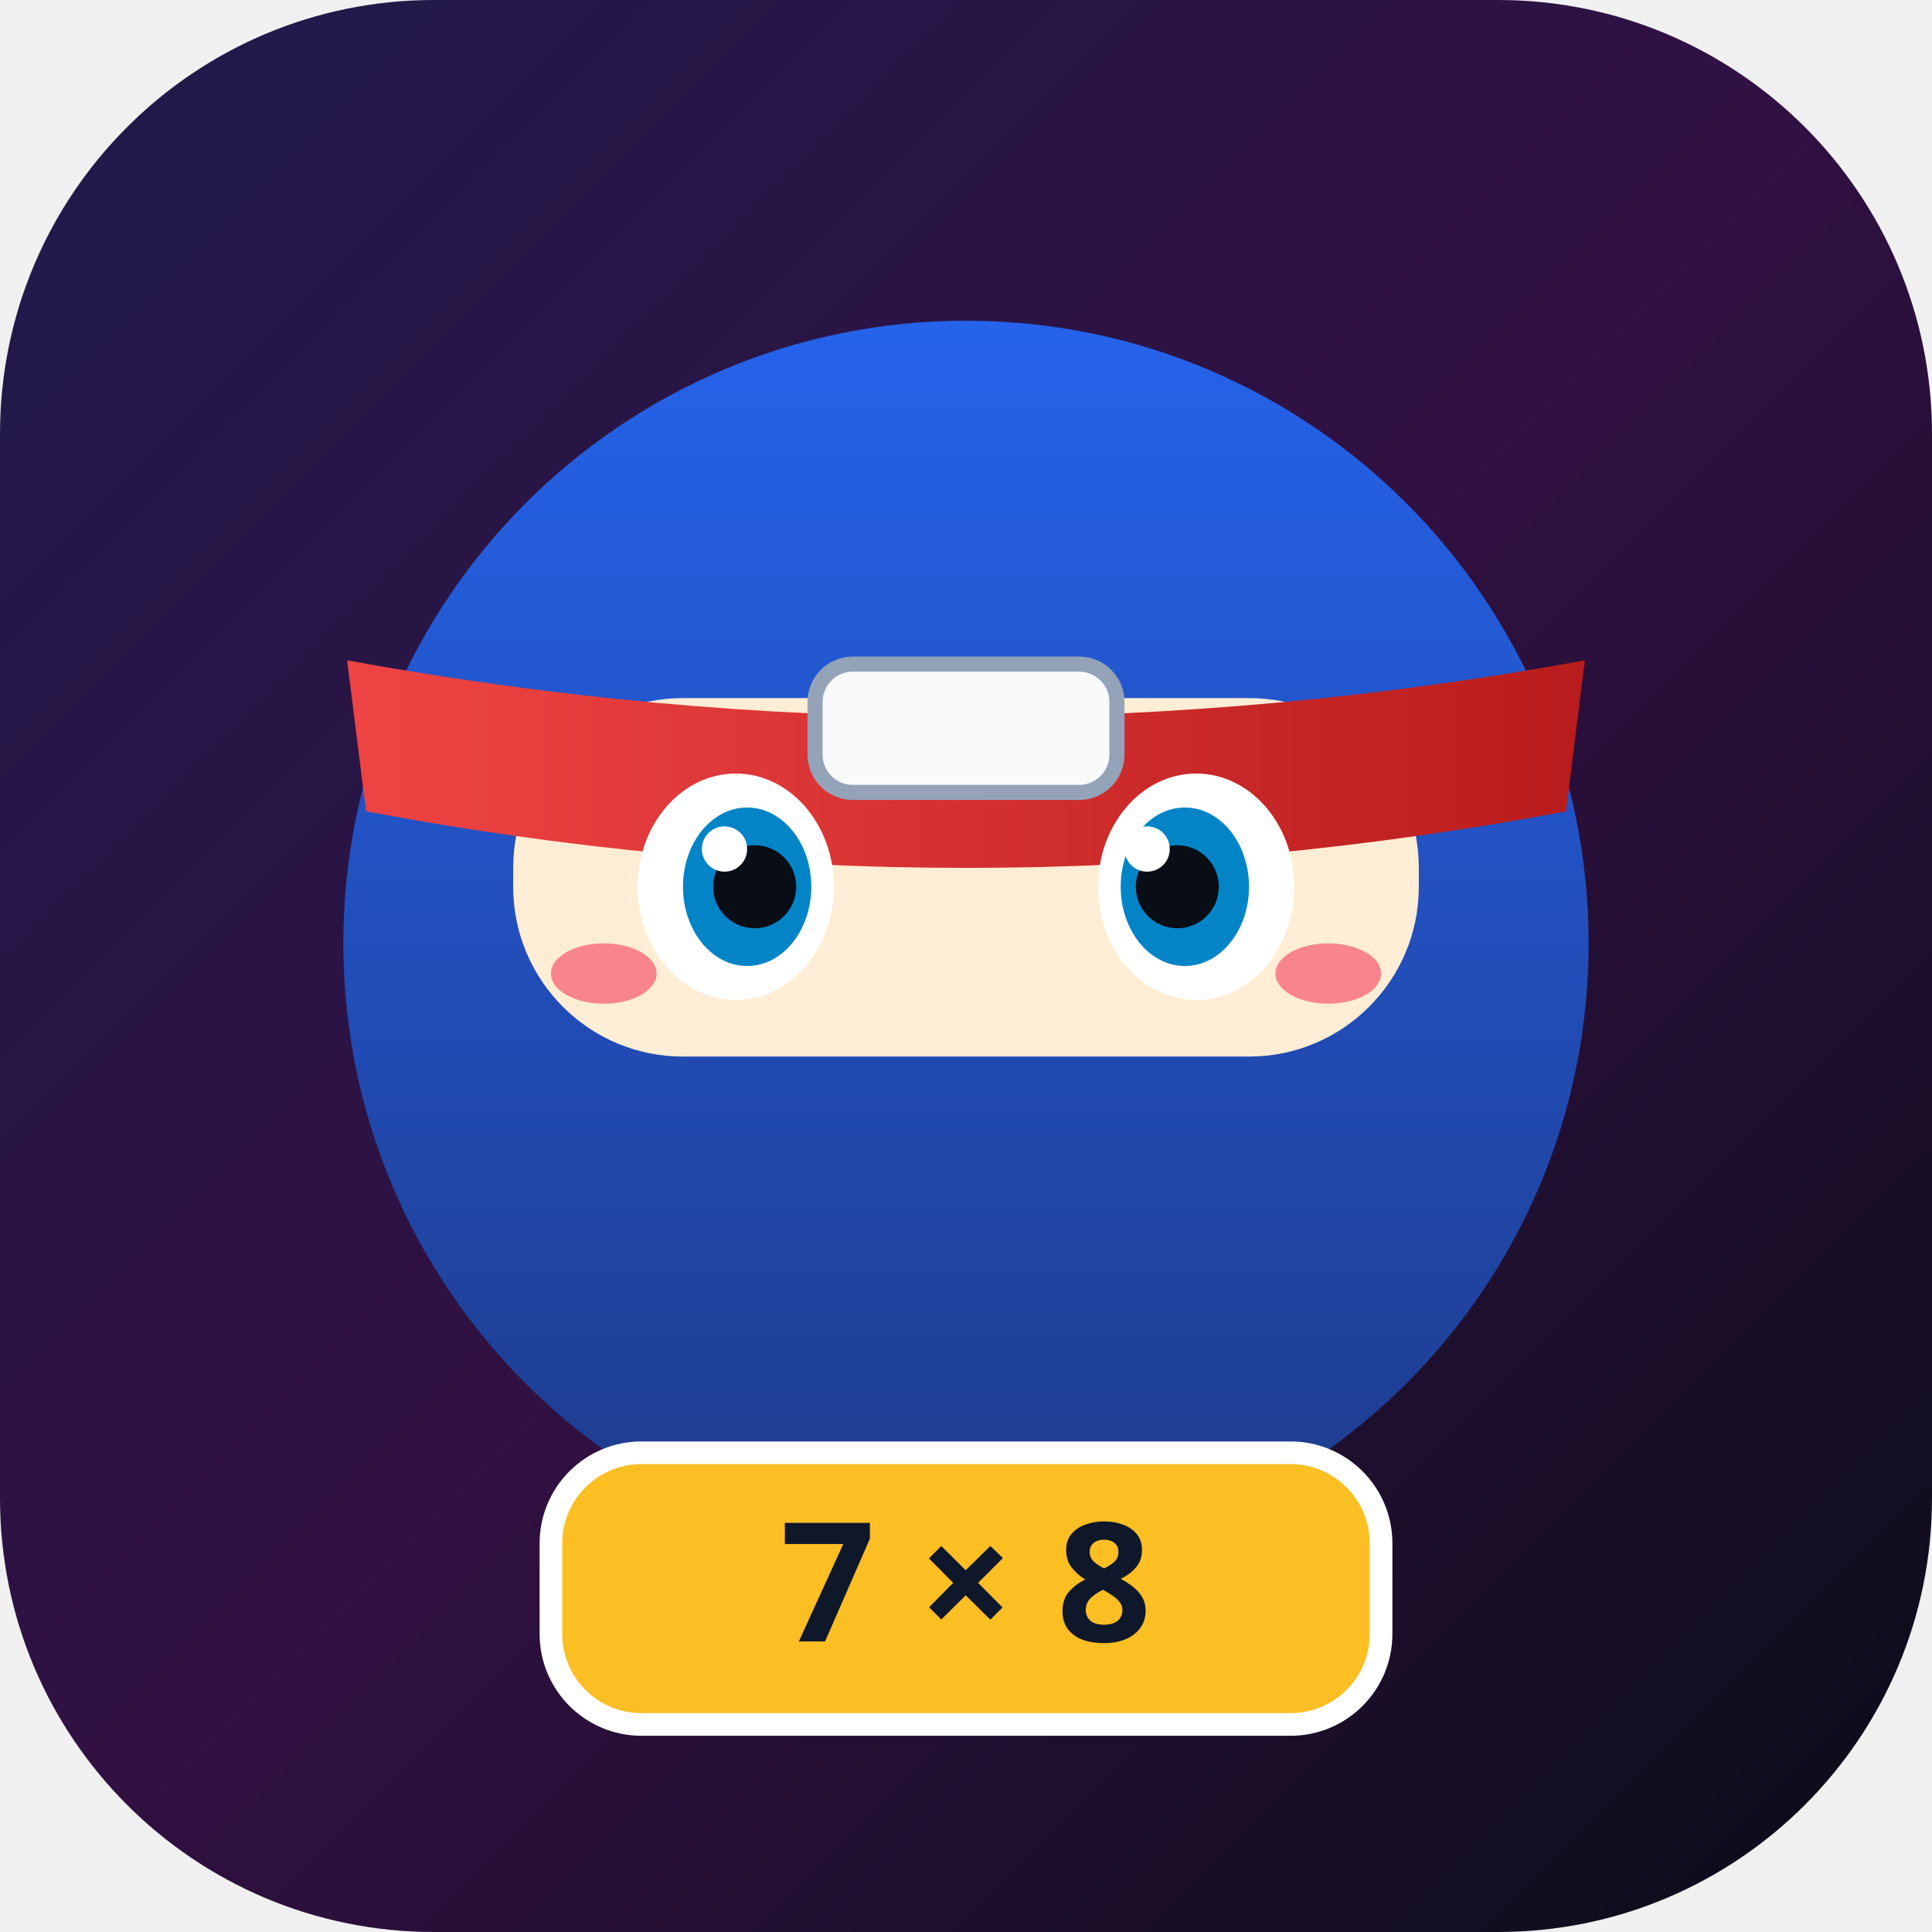
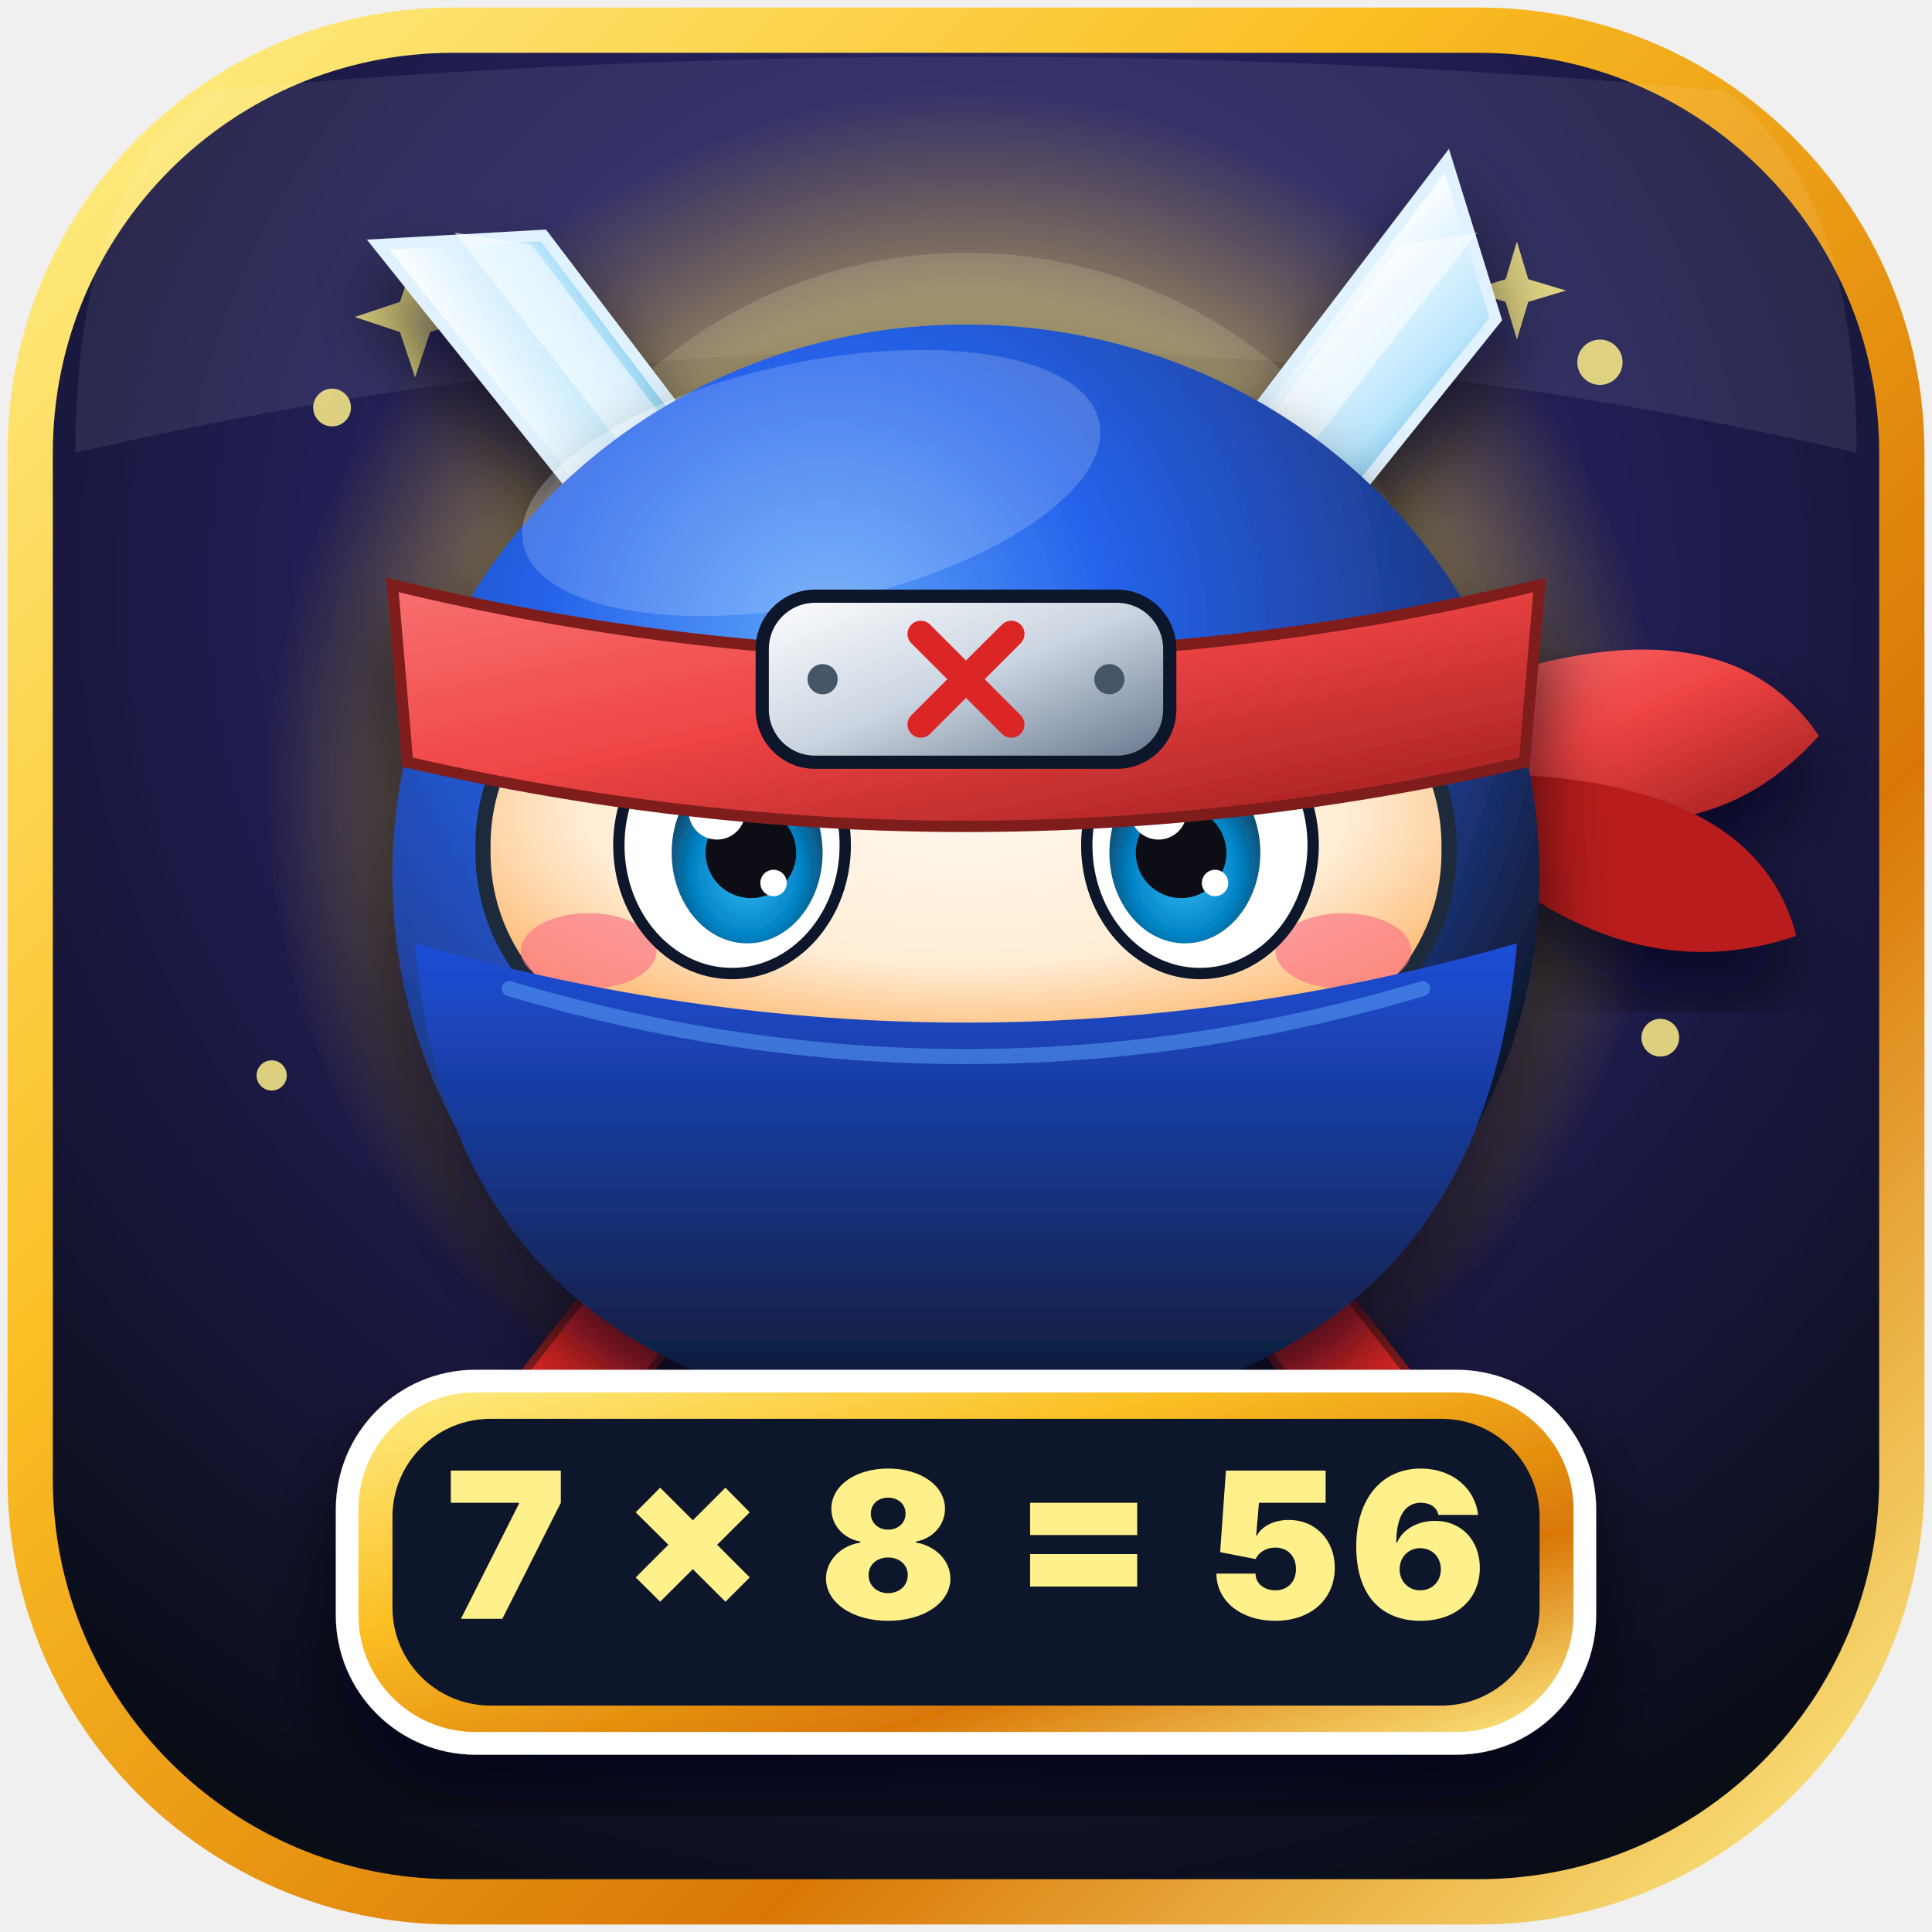
<svg xmlns="http://www.w3.org/2000/svg" viewBox="0 0 512 512" width="512" height="512">
  <defs>
-     <linearGradient id="bg" x1="0%" y1="0%" x2="100%" y2="100%">
-       <stop offset="0%" stop-color="#1e1b4b" />
-       <stop offset="50%" stop-color="#311042" />
+     <radialGradient id="bgGrad" cx="50%" cy="30%" r="75%">
+       <stop offset="0%" stop-color="#312e81" />
+       <stop offset="55%" stop-color="#1e1b4b" />
      <stop offset="100%" stop-color="#090d16" />
+     </radialGradient>
+     <linearGradient id="goldRim" x1="0%" y1="0%" x2="100%" y2="100%">
+       <stop offset="0%" stop-color="#fef08a" />
+       <stop offset="35%" stop-color="#fbbf24" />
+       <stop offset="70%" stop-color="#d97706" />
+       <stop offset="100%" stop-color="#fef08a" />
    </linearGradient>
-     <linearGradient id="hood" x1="0%" y1="0%" x2="0%" y2="100%">
-       <stop offset="0%" stop-color="#2563eb" />
-       <stop offset="100%" stop-color="#1e3a8a" />
+     <radialGradient id="moonGrad" cx="50%" cy="50%" r="50%">
+       <stop offset="0%" stop-color="#fef9c3" stop-opacity="0.95" />
+       <stop offset="70%" stop-color="#fde047" stop-opacity="0.45" />
+       <stop offset="100%" stop-color="#eab308" stop-opacity="0" />
+     </radialGradient>
+     <radialGradient id="hood3D" cx="38%" cy="28%" r="70%">
+       <stop offset="0%" stop-color="#60a5fa" />
+       <stop offset="35%" stop-color="#2563eb" />
+       <stop offset="78%" stop-color="#1e3a8a" />
+       <stop offset="100%" stop-color="#0f172a" />
+     </radialGradient>
+     <linearGradient id="mask3D" x1="0%" y1="0%" x2="0%" y2="100%">
+       <stop offset="0%" stop-color="#1d4ed8" />
+       <stop offset="100%" stop-color="#0f172a" />
    </linearGradient>
-     <linearGradient id="band" x1="0%" y1="0%" x2="100%" y2="0%">
-       <stop offset="0%" stop-color="#ef4444" />
-       <stop offset="100%" stop-color="#b91c1c" />
+     <radialGradient id="skin3D" cx="50%" cy="40%" r="60%">
+       <stop offset="0%" stop-color="#fff7ed" />
+       <stop offset="65%" stop-color="#ffedd5" />
+       <stop offset="100%" stop-color="#fdba74" />
+     </radialGradient>
+     <linearGradient id="redBand" x1="0%" y1="0%" x2="100%" y2="100%">
+       <stop offset="0%" stop-color="#f87171" />
+       <stop offset="45%" stop-color="#ef4444" />
+       <stop offset="100%" stop-color="#991b1b" />
    </linearGradient>
+     <linearGradient id="katanaBlade" x1="0%" y1="0%" x2="100%" y2="100%">
+       <stop offset="0%" stop-color="#ffffff" />
+       <stop offset="50%" stop-color="#bae6fd" />
+       <stop offset="100%" stop-color="#0284c7" />
+     </linearGradient>
+     <radialGradient id="irisGrad" cx="50%" cy="60%" r="55%">
+       <stop offset="0%" stop-color="#38bdf8" />
+       <stop offset="65%" stop-color="#0284c7" />
+       <stop offset="100%" stop-color="#0c4a6e" />
+     </radialGradient>
+     <linearGradient id="silverPlate" x1="0%" y1="0%" x2="100%" y2="100%">
+       <stop offset="0%" stop-color="#ffffff" />
+       <stop offset="50%" stop-color="#cbd5e1" />
+       <stop offset="100%" stop-color="#64748b" />
+     </linearGradient>
+     <filter id="shadow3D" x="-15%" y="-15%" width="130%" height="135%">
+       <feDropShadow dx="0" dy="12" stdDeviation="10" flood-color="#020617" flood-opacity="0.7" />
+     </filter>
+     <filter id="softGlow" x="-20%" y="-20%" width="140%" height="140%">
+       <feGaussianBlur stdDeviation="6" result="blur" />
+       <feComposite in="SourceGraphic" in2="blur" operator="over" />
+     </filter>
  </defs>
-   <rect width="512" height="512" rx="115" fill="url(#bg)" />
-   <circle cx="256" cy="250" r="165" fill="url(#hood)" />
-   <rect x="136" y="185" width="240" height="95" rx="45" fill="#ffedd5" />
-   <path d="M92 175 Q256 205 420 175 L415 215 Q256 245 97 215 Z" fill="url(#band)" />
-   <rect x="216" y="176" width="80" height="34" rx="10" fill="#f8fafc" stroke="#94a3b8" stroke-width="4" />
-   <ellipse cx="195" cy="235" rx="26" ry="30" fill="#ffffff" />
-   <ellipse cx="198" cy="235" rx="17" ry="21" fill="#0284c7" />
-   <circle cx="200" cy="235" r="11" fill="#090d16" />
-   <circle cx="192" cy="225" r="6" fill="#ffffff" />
-   <ellipse cx="317" cy="235" rx="26" ry="30" fill="#ffffff" />
-   <ellipse cx="314" cy="235" rx="17" ry="21" fill="#0284c7" />
-   <circle cx="312" cy="235" r="11" fill="#090d16" />
-   <circle cx="304" cy="225" r="6" fill="#ffffff" />
-   <ellipse cx="160" cy="258" rx="14" ry="8" fill="#f43f5e" opacity="0.6" />
-   <ellipse cx="352" cy="258" rx="14" ry="8" fill="#f43f5e" opacity="0.6" />
-   <rect x="146" y="385" width="220" height="72" rx="24" fill="#fbbf24" stroke="#ffffff" stroke-width="6" />
-   <text x="256" y="435" font-family="system-ui, sans-serif" font-weight="900" font-size="44" fill="#0f172a" text-anchor="middle">7 × 8</text>
+   <rect x="8" y="8" width="496" height="496" rx="112" fill="url(#bgGrad)" stroke="url(#goldRim)" stroke-width="12" />
+   <path d="M 55 24 Q 256 6 457 24 Q 492 50 492 120 Q 256 65 20 120 Q 20 50 55 24 Z" fill="#ffffff" opacity="0.08" />
+   <circle cx="256" cy="210" r="185" fill="url(#moonGrad)" />
+   <circle cx="256" cy="195" r="128" fill="#fef9c3" opacity="0.15" />
+   <g fill="#fef08a" opacity="0.85">
+     <circle cx="88" cy="108" r="5" />
+     <circle cx="424" cy="96" r="6" />
+     <circle cx="72" cy="285" r="4" />
+     <circle cx="440" cy="275" r="5" />
+     <path d="M110 68 L114 80 L126 84 L114 88 L110 100 L106 88 L94 84 L106 80 Z" />
+     <path d="M402 64 L405 74 L415 77 L405 80 L402 90 L399 80 L389 77 L399 74 Z" />
+   </g>
+   <g filter="url(#shadow3D)">
+     <g transform="translate(256, 235) rotate(-38)">
+       <path d="M -18 -230 L 18 -205 L 14 90 L -14 90 Z" fill="url(#katanaBlade)" stroke="#e0f2fe" stroke-width="3" />
+       <path d="M 0 -220 L 14 -205 L 10 90 L 0 90 Z" fill="#ffffff" opacity="0.55" />
+       <rect x="-34" y="85" width="68" height="16" rx="8" fill="url(#goldRim)" stroke="#78350f" stroke-width="2" />
+       <rect x="-13" y="101" width="26" height="85" rx="8" fill="#dc2626" stroke="#7f1d1d" stroke-width="2" />
+       <circle cx="0" cy="186" r="15" fill="url(#goldRim)" />
+     </g>
+     <g transform="translate(256, 235) rotate(38)">
+       <path d="M -18 -230 L 18 -205 L 14 90 L -14 90 Z" fill="url(#katanaBlade)" stroke="#e0f2fe" stroke-width="3" />
+       <path d="M -14 -205 L 0 -220 L 0 90 L -10 90 Z" fill="#ffffff" opacity="0.55" />
+       <rect x="-34" y="85" width="68" height="16" rx="8" fill="url(#goldRim)" stroke="#78350f" stroke-width="2" />
+       <rect x="-13" y="101" width="26" height="85" rx="8" fill="#dc2626" stroke="#7f1d1d" stroke-width="2" />
+       <circle cx="0" cy="186" r="15" fill="url(#goldRim)" />
+     </g>
+   </g>
+   <g filter="url(#shadow3D)">
+     <path d="M 380 185 Q 455 155 482 195 Q 455 225 415 215 Z" fill="url(#redBand)" />
+     <path d="M 390 205 Q 465 205 476 248 Q 435 262 395 230 Z" fill="#b91c1c" />
+   </g>
+   <g filter="url(#shadow3D)">
+     <ellipse cx="256" cy="232" rx="152" ry="146" fill="url(#hood3D)" />
+     <ellipse cx="215" cy="128" rx="78" ry="32" fill="#ffffff" opacity="0.18" transform="rotate(-12 215 128)" />
+     <rect x="128" y="172" width="256" height="106" rx="52" fill="url(#skin3D)" stroke="#1e293b" stroke-width="4" />
+     <ellipse cx="156" cy="252" rx="18" ry="10" fill="#fb7185" opacity="0.65" />
+     <ellipse cx="356" cy="252" rx="18" ry="10" fill="#fb7185" opacity="0.65" />
+     <g transform="translate(194, 224)">
+       <ellipse cx="0" cy="0" rx="30" ry="34" fill="#ffffff" stroke="#0f172a" stroke-width="3" />
+       <ellipse cx="4" cy="2" rx="20" ry="24" fill="url(#irisGrad)" />
+       <circle cx="5" cy="2" r="12" fill="#090d16" />
+       <circle cx="-4" cy="-9" r="7.5" fill="#ffffff" />
+       <circle cx="11" cy="10" r="3.5" fill="#ffffff" />
+     </g>
+     <g transform="translate(318, 224)">
+       <ellipse cx="0" cy="0" rx="30" ry="34" fill="#ffffff" stroke="#0f172a" stroke-width="3" />
+       <ellipse cx="-4" cy="2" rx="20" ry="24" fill="url(#irisGrad)" />
+       <circle cx="-5" cy="2" r="12" fill="#090d16" />
+       <circle cx="-11" cy="-9" r="7.5" fill="#ffffff" />
+       <circle cx="4" cy="10" r="3.5" fill="#ffffff" />
+     </g>
+     <path d="M 156 188 Q 195 192 226 206" fill="none" stroke="#0f172a" stroke-width="11" stroke-linecap="round" />
+     <path d="M 356 188 Q 317 192 286 206" fill="none" stroke="#0f172a" stroke-width="11" stroke-linecap="round" />
+     <path d="M 110 250 Q 256 292 402 250 Q 392 372 256 378 Q 120 372 110 250 Z" fill="url(#mask3D)" />
+     <path d="M 135 262 Q 256 298 377 262" fill="none" stroke="#60a5fa" stroke-width="4" stroke-linecap="round" opacity="0.5" />
+     <path d="M 104 155 Q 256 192 408 155 L 404 202 Q 256 236 108 202 Z" fill="url(#redBand)" stroke="#7f1d1d" stroke-width="3" />
+     <rect x="202" y="158" width="108" height="44" rx="14" fill="url(#silverPlate)" stroke="#0f172a" stroke-width="3.5" />
+     <circle cx="218" cy="180" r="4" fill="#475569" />
+     <circle cx="294" cy="180" r="4" fill="#475569" />
+     <path d="M 244 168 L 268 192 M 268 168 L 244 192" stroke="#dc2626" stroke-width="7" stroke-linecap="round" />
+   </g>
+   <g filter="url(#shadow3D)">
+     <rect x="92" y="366" width="328" height="96" rx="34" fill="url(#goldRim)" stroke="#ffffff" stroke-width="6" />
+     <rect x="104" y="376" width="304" height="76" rx="26" fill="#0f172a" />
+     <text x="256" y="429" font-family="system-ui, -apple-system, BlinkMacSystemFont, sans-serif" font-weight="900" font-size="54" fill="#fef08a" text-anchor="middle" letter-spacing="2">7 × 8 = 56</text>
+   </g>
</svg>
